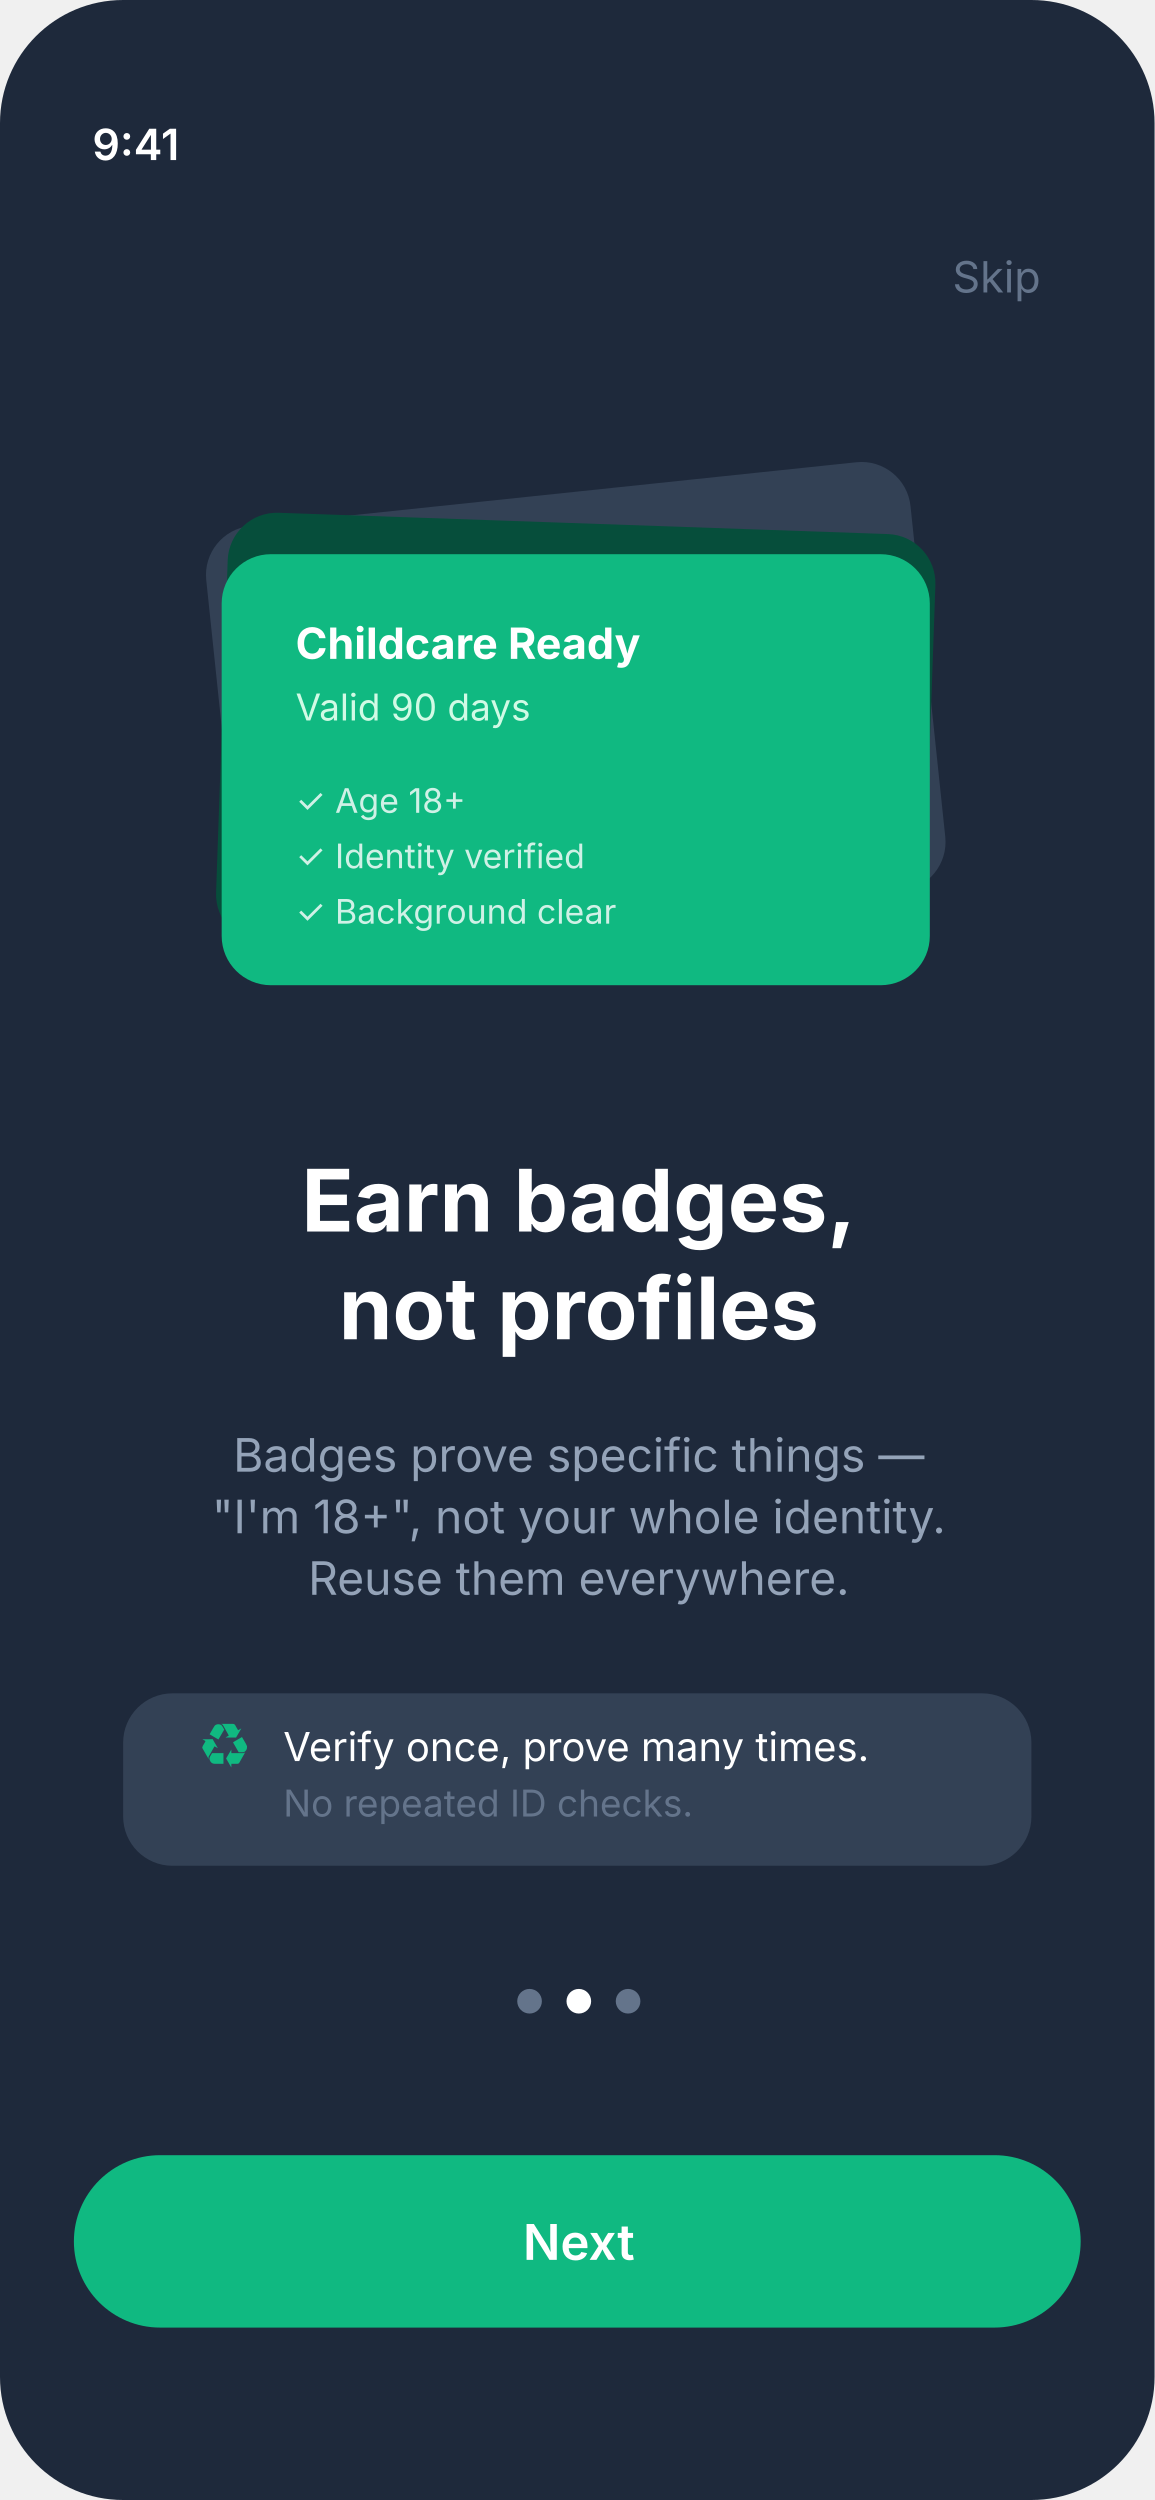
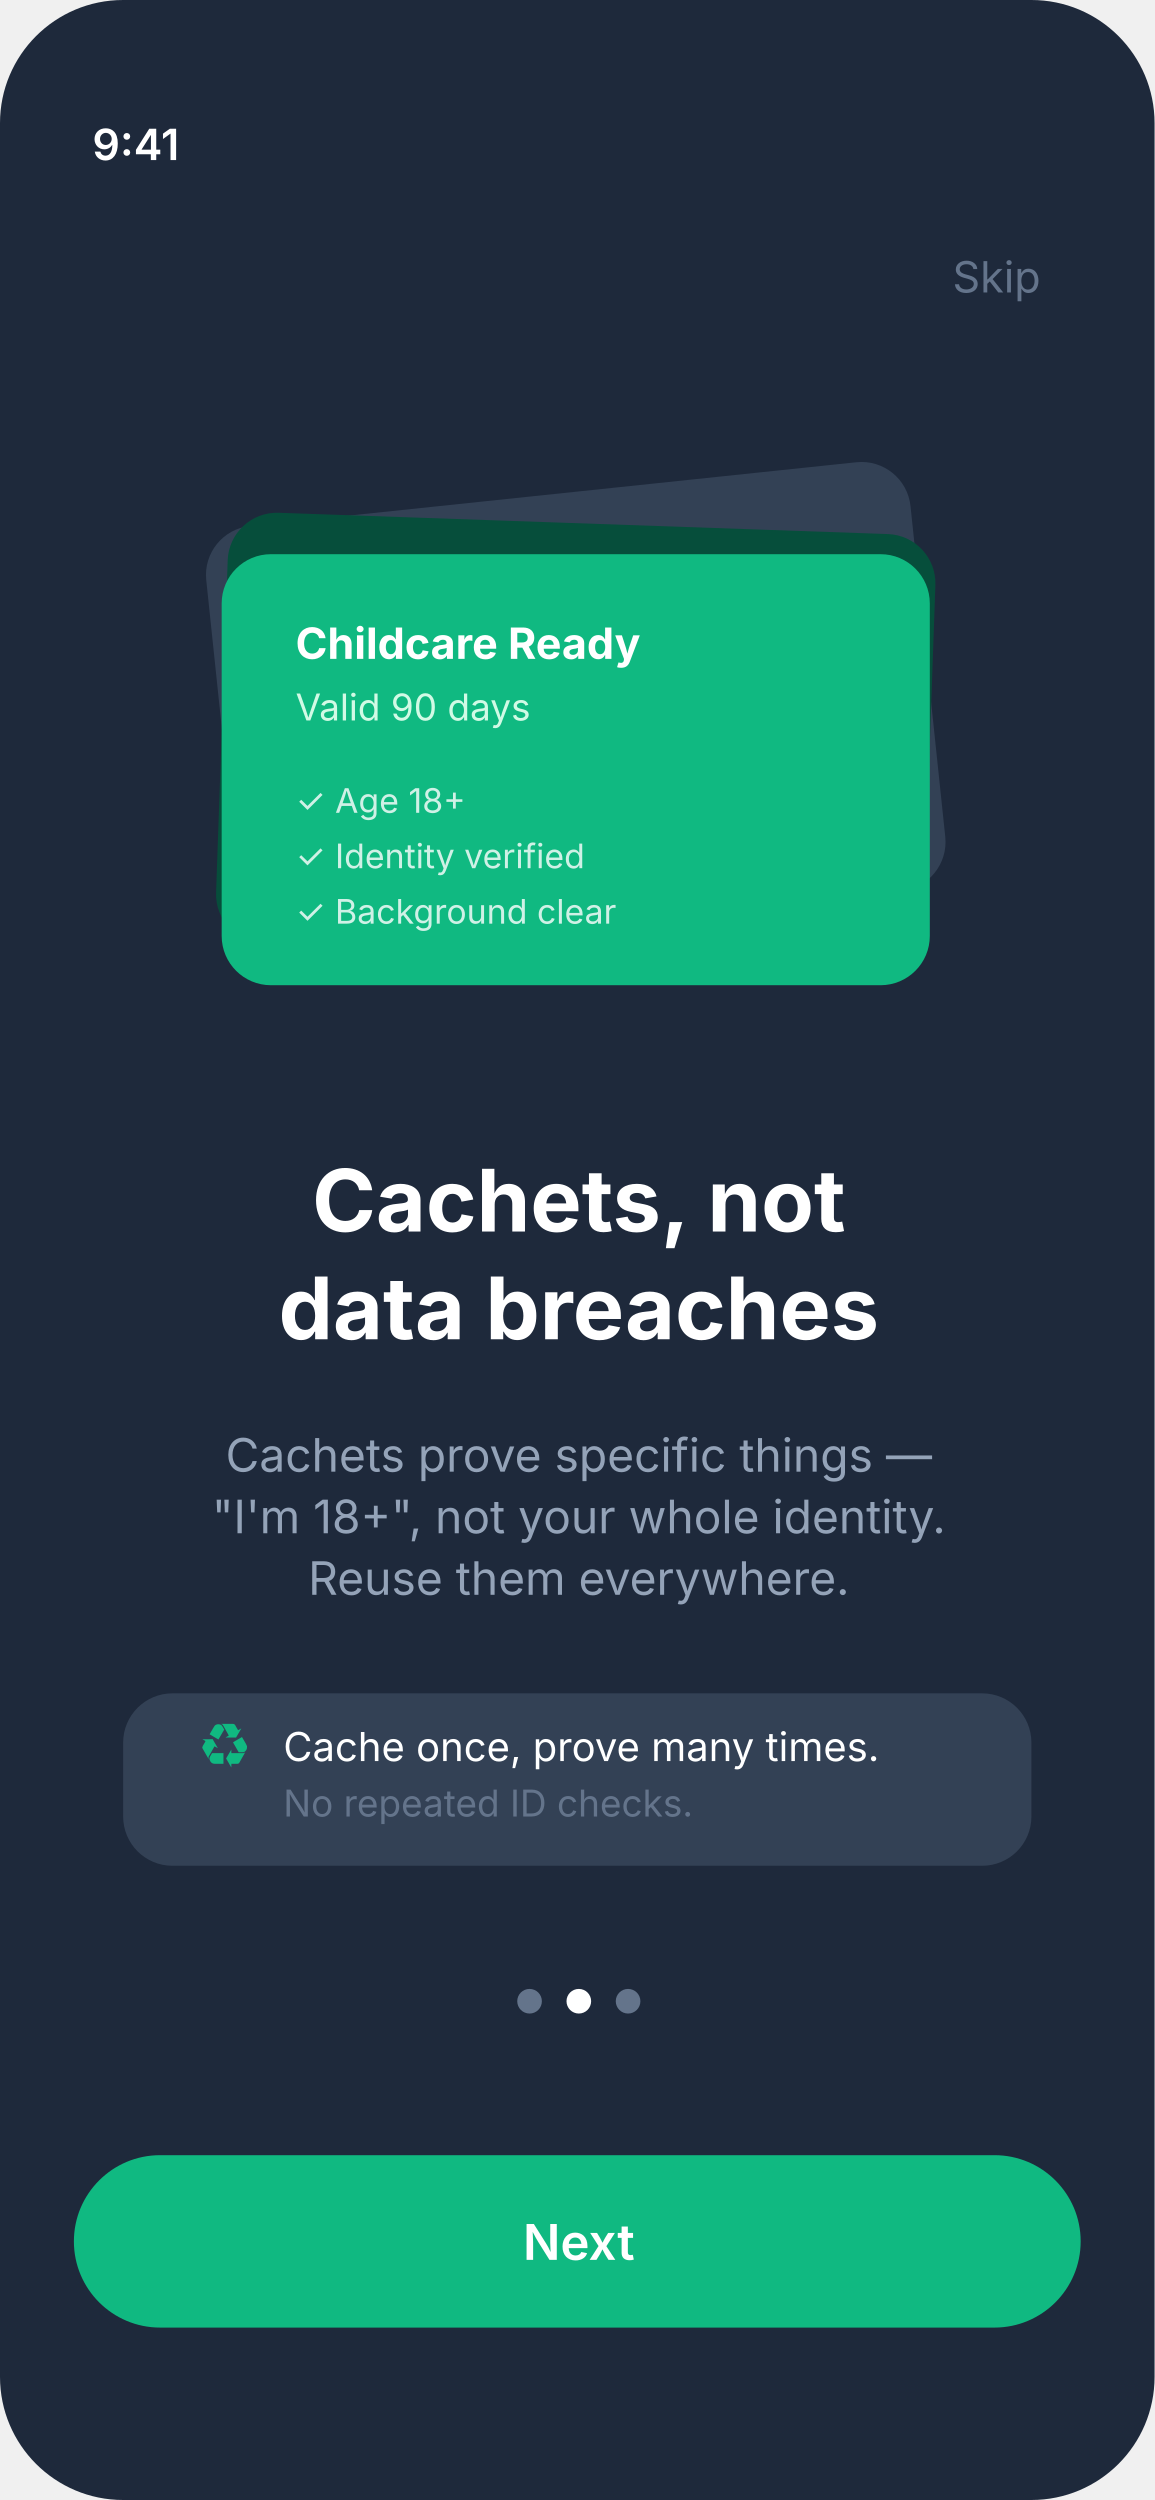
<svg xmlns="http://www.w3.org/2000/svg" viewBox="0 0 375 812" width="375" height="812">
  <rect width="375" height="812" rx="40" fill="#1E293B" />
  <text x="30" y="52" font-family="Inter, sans-serif" font-size="14" font-weight="600" fill="#FFFFFF">9:41</text>
  <text x="338" y="95" text-anchor="end" font-family="Inter, sans-serif" font-size="14" fill="#64748B">Skip</text>
  <rect x="72" y="160" width="230" height="140" rx="16" fill="#334155" transform="rotate(-6 188 230)" />
  <rect x="72" y="170" width="230" height="140" rx="16" fill="#064E3B" transform="rotate(2 188 240)" />
  <rect x="72" y="180" width="230" height="140" rx="16" fill="#10B981" />
  <text x="96" y="214" font-family="Inter, sans-serif" font-size="14" font-weight="700" fill="#FFFFFF">Childcare Ready</text>
  <text x="96" y="234" font-family="Inter, sans-serif" font-size="12" fill="#D1FAE5">Valid 90 days</text>
  <text x="96" y="264" font-family="Inter, sans-serif" font-size="11" fill="#FFFFFF" opacity="0.8">✓ Age 18+</text>
  <text x="96" y="282" font-family="Inter, sans-serif" font-size="11" fill="#FFFFFF" opacity="0.8">✓ Identity verified</text>
  <text x="96" y="300" font-family="Inter, sans-serif" font-size="11" fill="#FFFFFF" opacity="0.8">✓ Background clear</text>
-   <text x="188" y="400" text-anchor="middle" font-family="Inter, sans-serif" font-size="28" font-weight="700" fill="#FFFFFF">Earn badges,</text>
-   <text x="188" y="435" text-anchor="middle" font-family="Inter, sans-serif" font-size="28" font-weight="700" fill="#FFFFFF">not profiles</text>
-   <text x="188" y="478" text-anchor="middle" font-family="Inter, sans-serif" font-size="15" fill="#94A3B8">Badges prove specific things —</text>
+   <text x="188" y="400" text-anchor="middle" font-family="Inter, sans-serif" font-size="28" font-weight="700" fill="#FFFFFF">Cachets, not</text>
+   <text x="188" y="435" text-anchor="middle" font-family="Inter, sans-serif" font-size="28" font-weight="700" fill="#FFFFFF">data breaches</text>
+   <text x="188" y="478" text-anchor="middle" font-family="Inter, sans-serif" font-size="15" fill="#94A3B8">Cachets prove specific things —</text>
  <text x="188" y="498" text-anchor="middle" font-family="Inter, sans-serif" font-size="15" fill="#94A3B8">"I'm 18+", not your whole identity.</text>
  <text x="188" y="518" text-anchor="middle" font-family="Inter, sans-serif" font-size="15" fill="#94A3B8">Reuse them everywhere.</text>
  <rect x="40" y="550" width="295" height="56" rx="16" fill="#334155" />
  <text x="64" y="574" font-family="Inter, sans-serif" font-size="20" fill="#10B981">♻️</text>
-   <text x="92" y="572" font-family="Inter, sans-serif" font-size="13" fill="#FFFFFF">Verify once, prove many times.</text>
+   <text x="92" y="572" font-family="Inter, sans-serif" font-size="13" fill="#FFFFFF">Cache once, prove many times.</text>
  <text x="92" y="590" font-family="Inter, sans-serif" font-size="12" fill="#64748B">No repeated ID checks.</text>
  <circle cx="172" cy="650" r="4" fill="#64748B" />
  <circle cx="188" cy="650" r="4" fill="#FFFFFF" />
  <circle cx="204" cy="650" r="4" fill="#64748B" />
  <rect x="24" y="700" width="327" height="56" rx="28" fill="#10B981" />
  <text x="188" y="734" text-anchor="middle" font-family="Inter, sans-serif" font-size="16" font-weight="600" fill="#FFFFFF">Next</text>
</svg>
